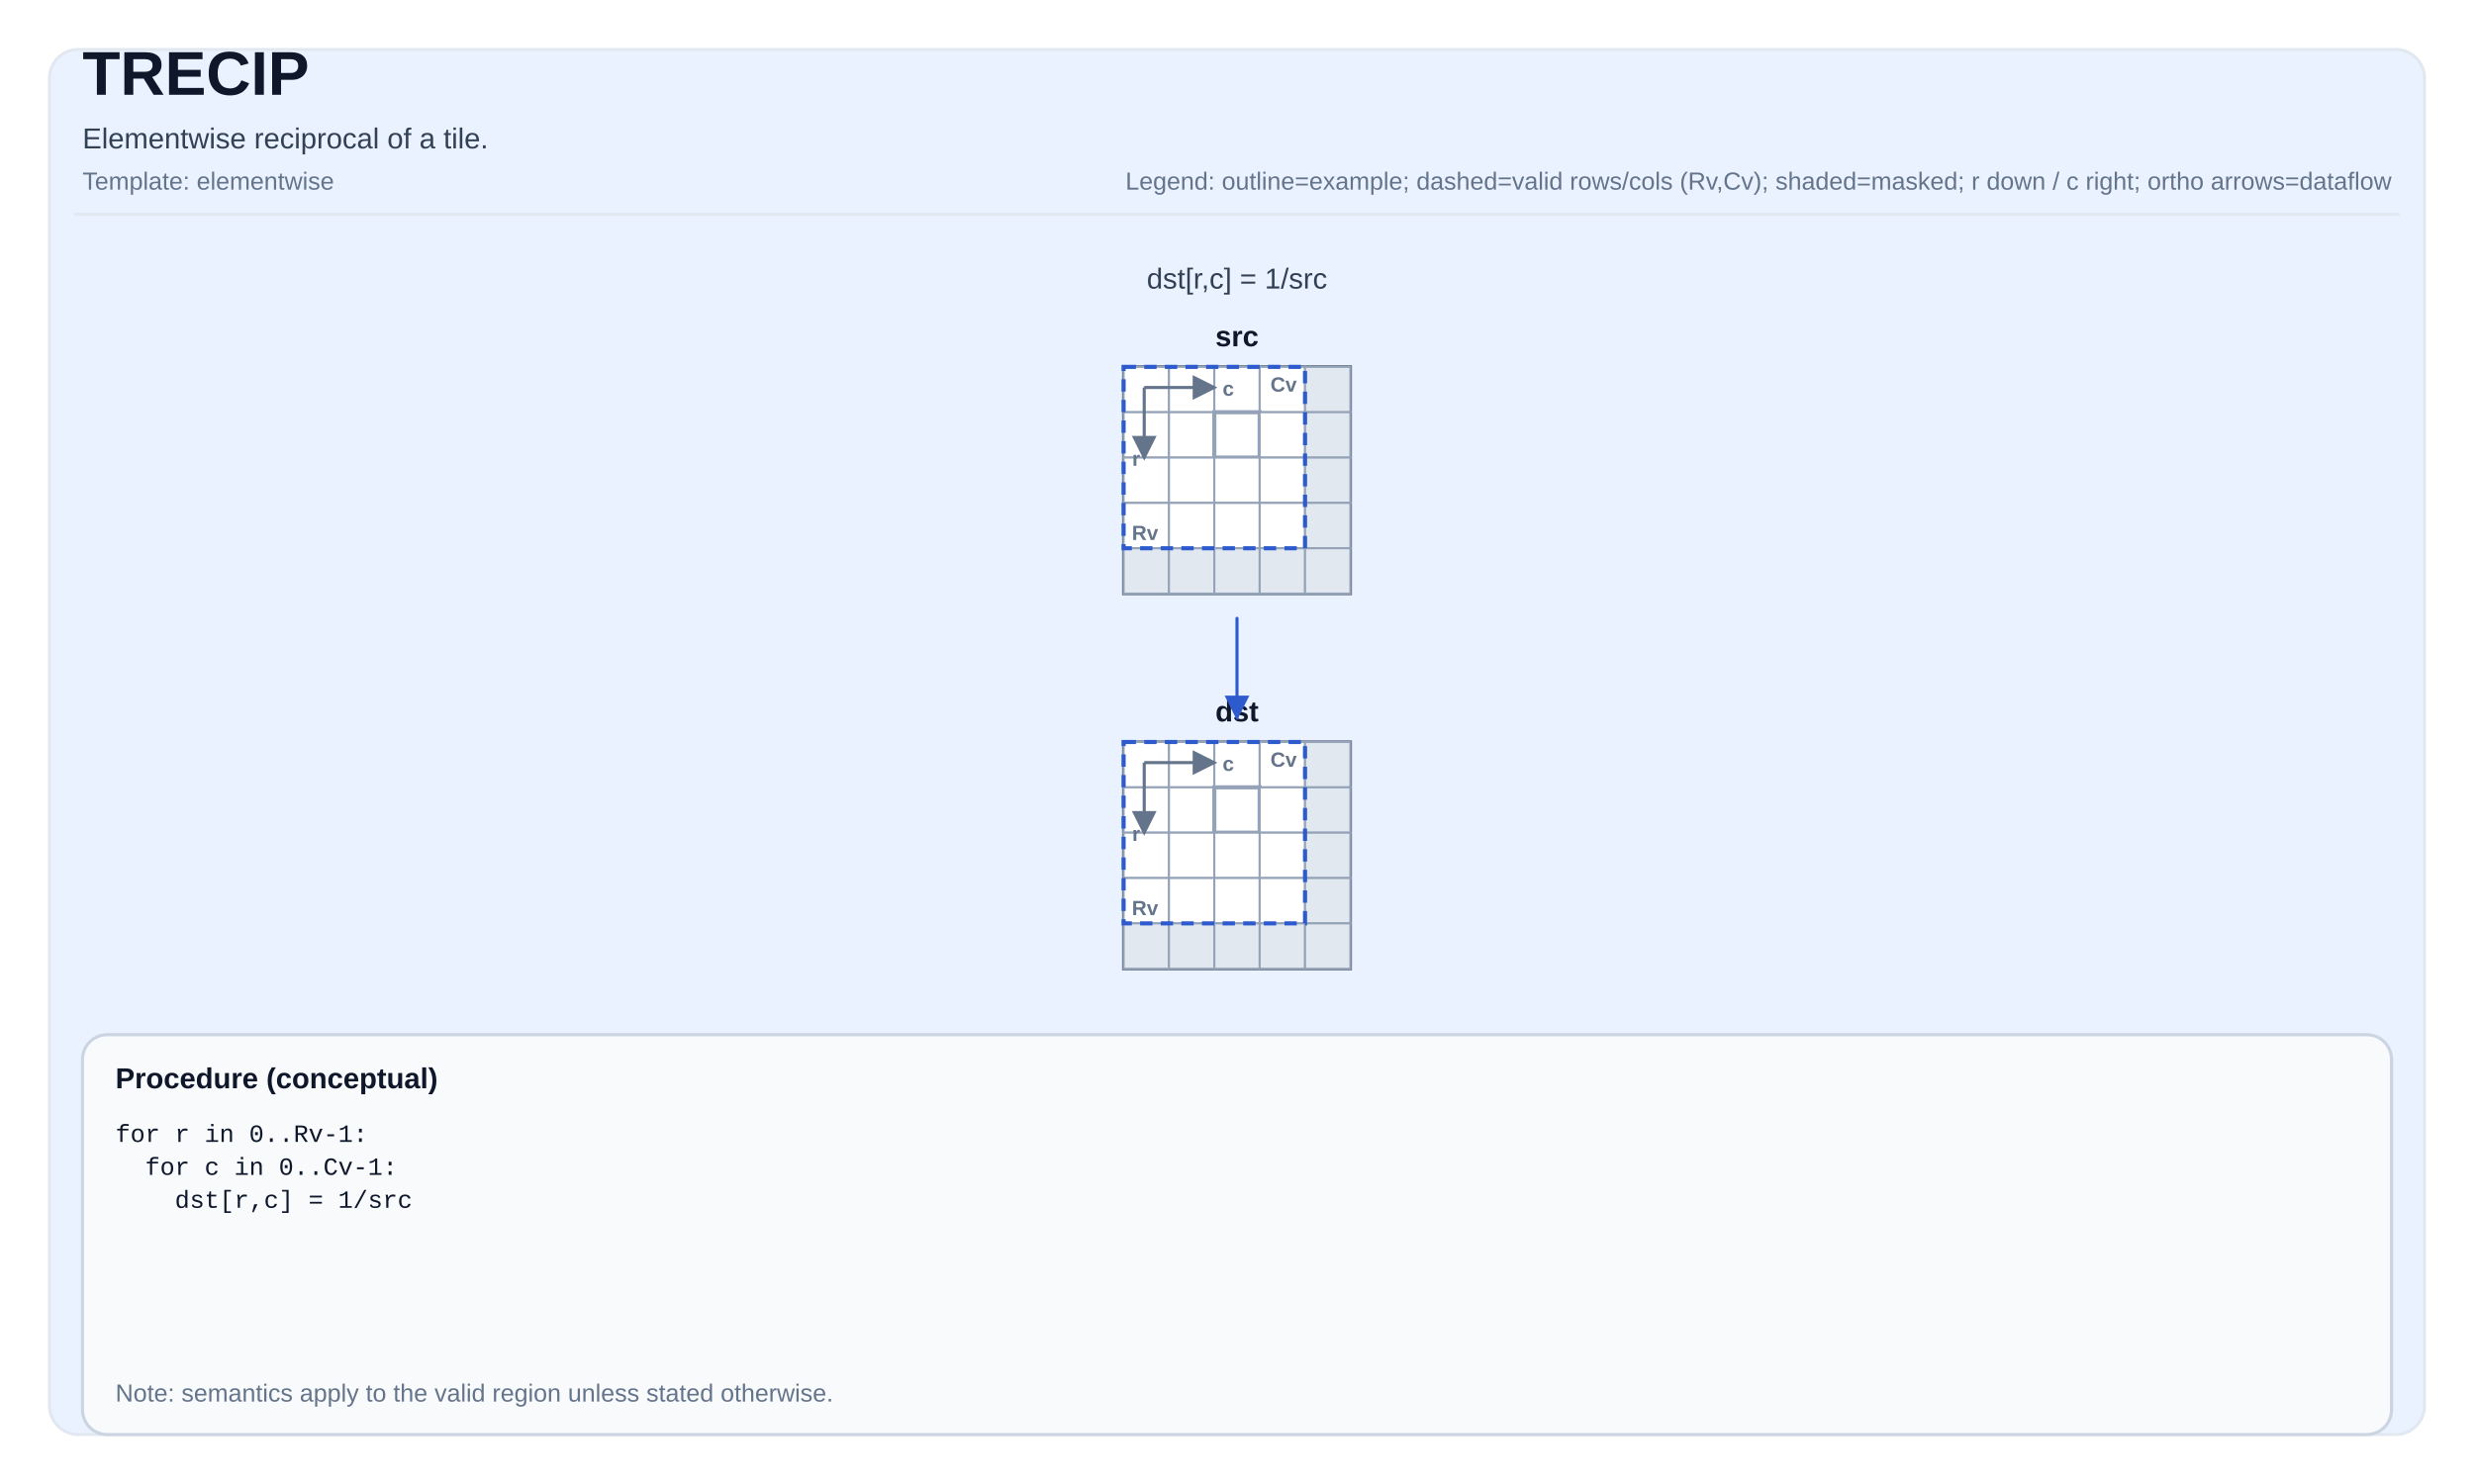
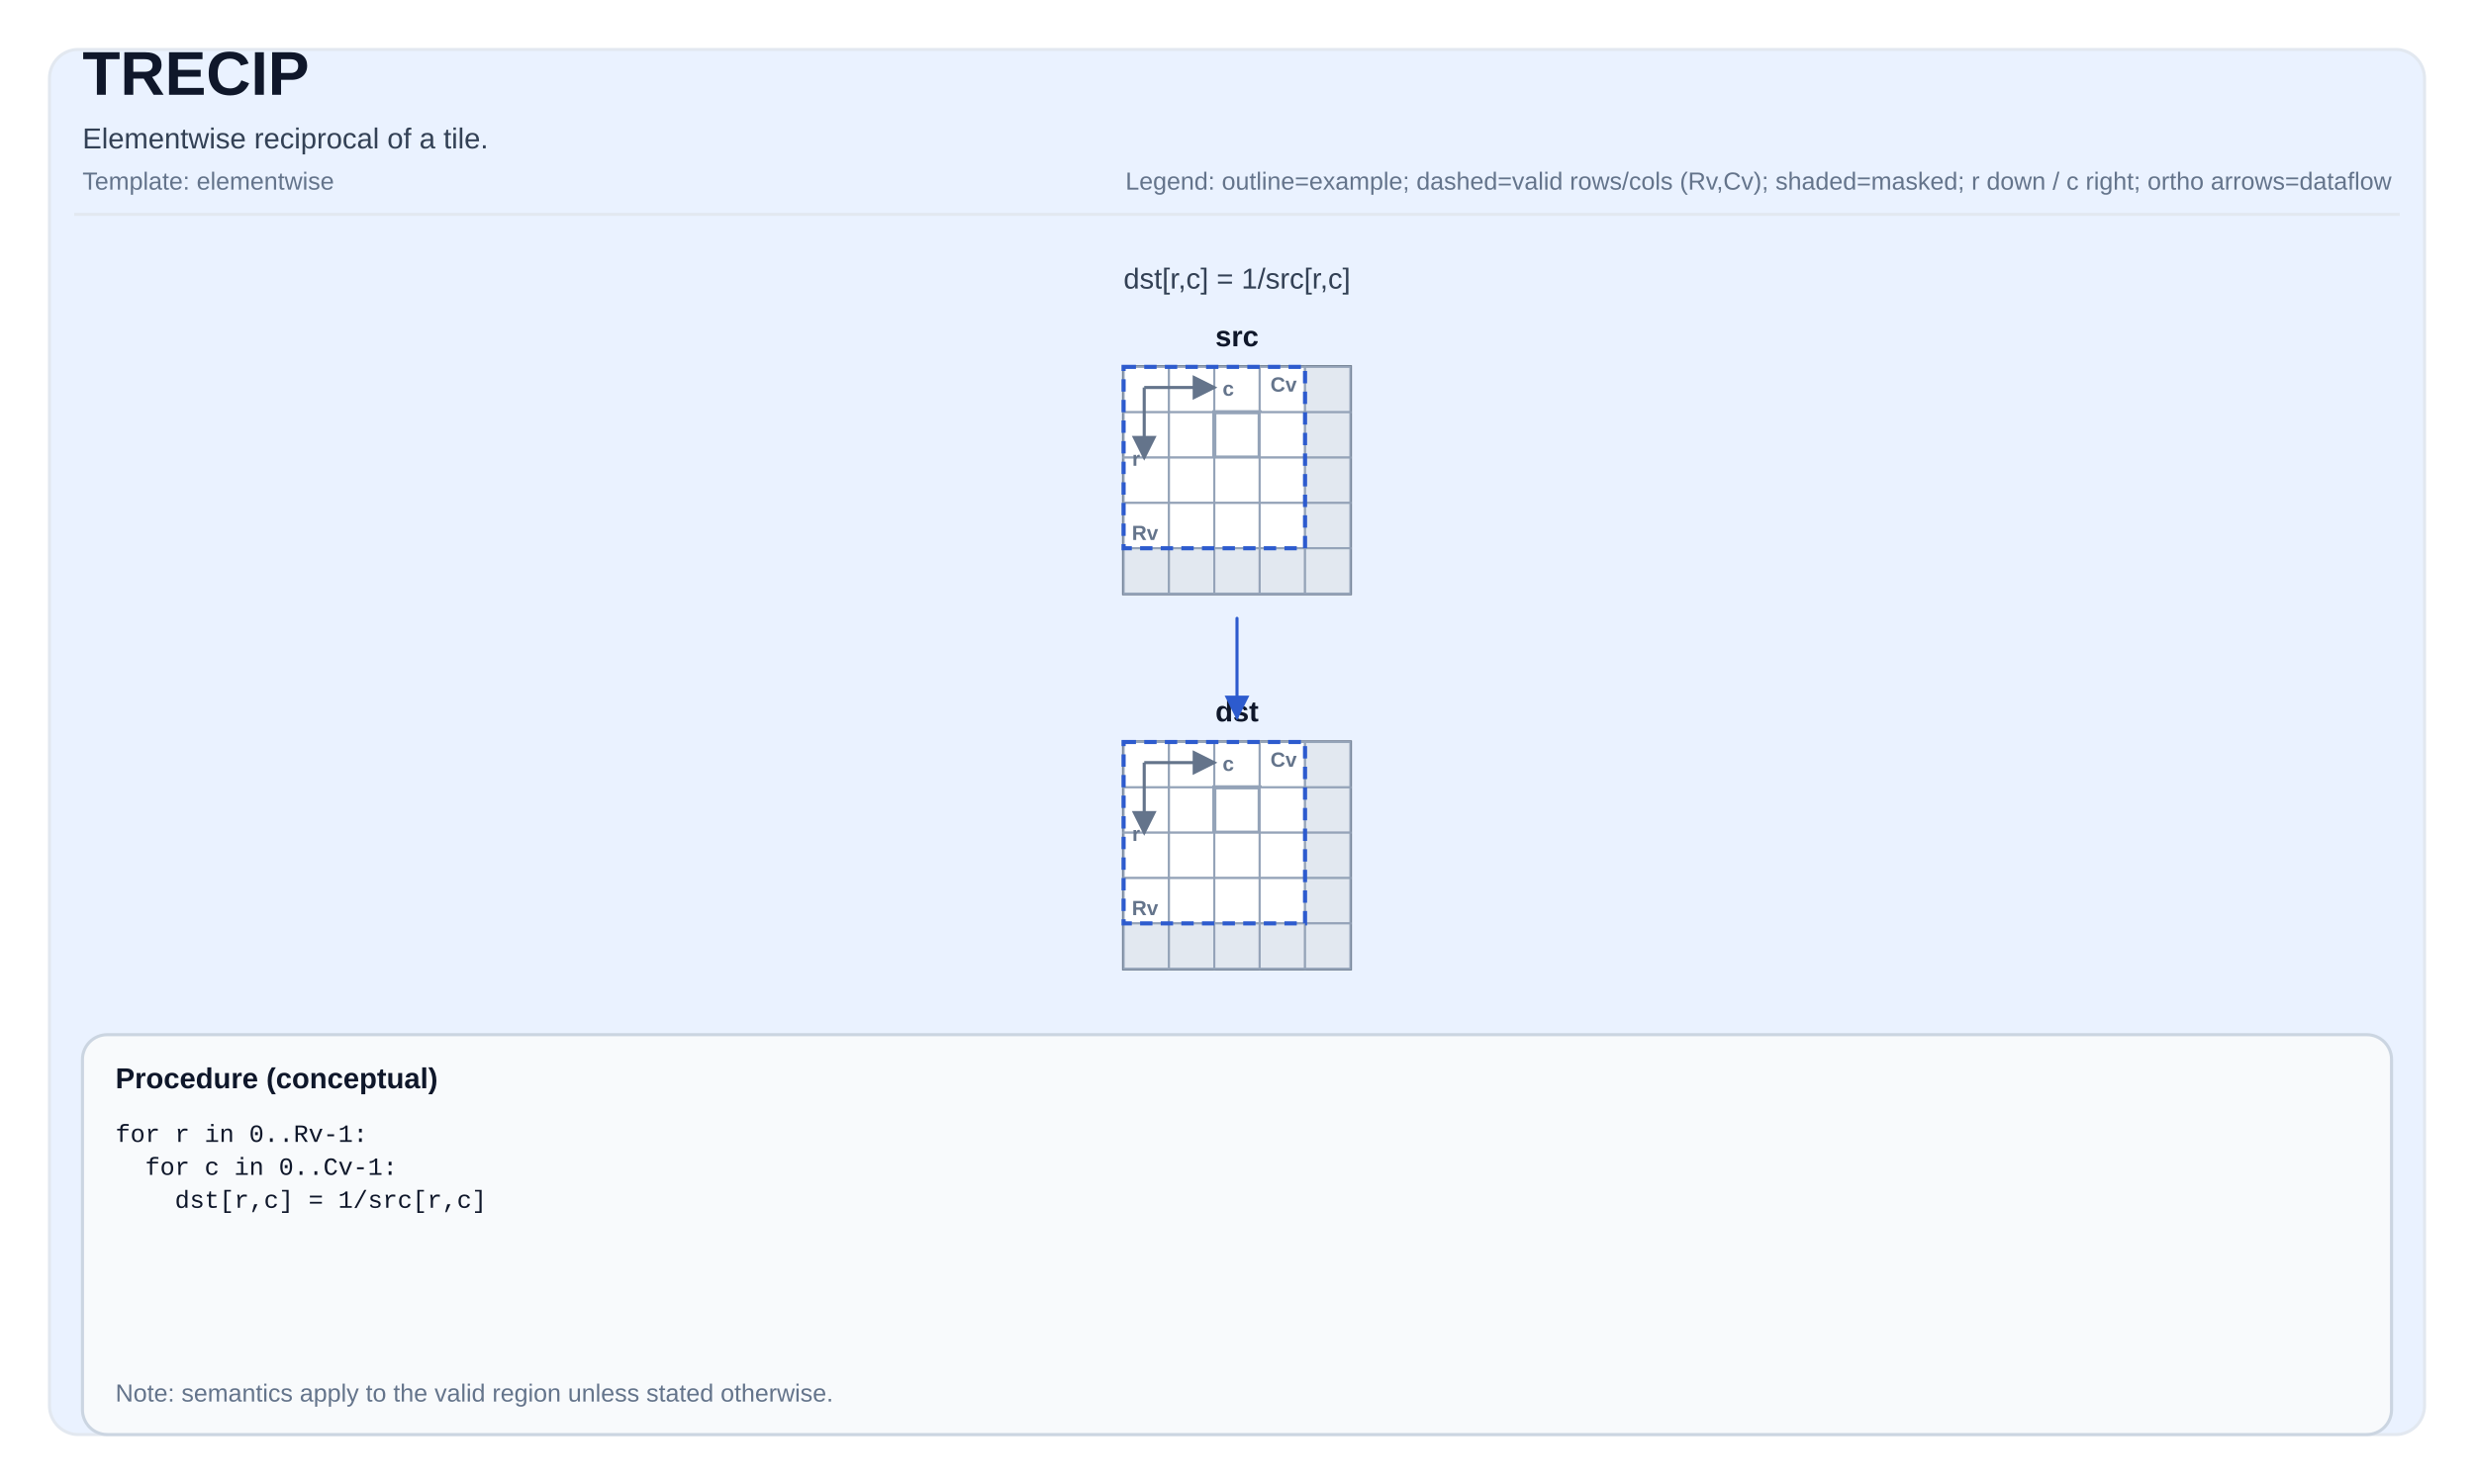
<svg xmlns="http://www.w3.org/2000/svg" width="1200" height="720" viewBox="0 0 1200 720" role="img" aria-label="TRECIP tile operation diagram">
  <defs>
    <marker id="arrow" markerWidth="8" markerHeight="8" refX="7" refY="4" orient="auto">
      <path d="M0,0 L0,8 L8,4 z" fill="#2D5BCE" />
    </marker>
    <marker id="axisArrow" markerWidth="8" markerHeight="8" refX="7" refY="4" orient="auto">
      <path d="M0,0 L0,8 L8,4 z" fill="#64748b" />
    </marker>
  </defs>
  <style>
svg { font-family: Arial, Helvetica, sans-serif; }
.title { font-size: 30px; font-weight: 700; fill: #0f172a; }
.subtitle { font-size: 14px; fill: #334155; }
.meta { font-size: 12px; fill: #64748b; }
.frame { fill: white; }
.panel { fill: #EAF2FF; stroke: #e2e8f0; stroke-width: 1.5; rx: 14; }
.tileLabel { font-size: 14px; font-weight: 700; fill: #0f172a; }
.tileBorder { fill: none; stroke: #475569; stroke-width: 1.5; }
.cell { fill: #ffffff; stroke: #94a3b8; stroke-width: 1; }
.cellMasked { fill: #e2e8f0; }
.cellHL { stroke-width: 2; }
.cellText { font-family: ui-monospace, SFMono-Regular, Menlo, Monaco, Consolas, 'Liberation Mono', 'Courier New', monospace; font-size: 10px; fill: #0f172a; }
.arrow { stroke-width: 1.5; fill: none; stroke-linejoin: round; stroke-linecap: round; }
.axisLine { stroke: #64748b; stroke-width: 1.5; fill: none; }
.axisText { font-size: 10px; fill: #64748b; font-weight: 700; }
.opCircle { fill: #ffffff; stroke-width: 2; }
.opRect { fill: #ffffff; stroke-width: 2; }
.opText { font-size: 10px; font-weight: 800; fill: #0f172a; }
.procBox { fill: #f8fafc; stroke: #cbd5e1; stroke-width: 1.5; rx: 12; }
.procTitle { font-size: 14px; font-weight: 700; fill: #0f172a; }
.procText { font-family: ui-monospace, SFMono-Regular, Menlo, Monaco, Consolas, 'Liberation Mono', 'Courier New', monospace; font-size: 12px; fill: #0f172a; }
.smallLabel { font-size: 12px; fill: #334155; }
.scalarBox { fill: #ffffff; stroke: #cbd5e1; stroke-width: 1.5; }
.scalarValue { font-size: 16px; font-weight: 700; }
.validBox { fill: none; stroke-width: 2; stroke-dasharray: 6 4; }
</style>
  <rect x="0" y="0" width="1200" height="720" class="frame" />
  <rect x="24" y="24" width="1152" height="672" class="panel" />
  <text x="40" y="46" class="title">TRECIP</text>
  <text x="40" y="72" class="subtitle">Elementwise reciprocal of a tile.</text>
  <text x="40" y="92" class="meta">Template: elementwise</text>
  <text x="1160" y="92" class="meta" text-anchor="end">Legend: outline=example; dashed=valid rows/cols (Rv,Cv); shaded=masked; r down / c right; ortho arrows=dataflow</text>
  <line x1="36" y1="104" x2="1164" y2="104" stroke="#e2e8f0" stroke-width="1.5" />
-   <text x="600" y="140" class="subtitle" text-anchor="middle" fill="#2D5BCE">dst[r,c] = 1/src</text>
+   <text x="600" y="140" class="subtitle" text-anchor="middle" fill="#2D5BCE">dst[r,c] = 1/src[r,c]</text>
  <text x="600" y="168" class="tileLabel" text-anchor="middle">src</text>
  <rect x="545" y="178" width="110" height="110" class="tileBorder" />
  <rect x="545" y="178" width="22" height="22" class="cell" />
  <rect x="567" y="178" width="22" height="22" class="cell" />
  <rect x="589" y="178" width="22" height="22" class="cell" />
  <rect x="611" y="178" width="22" height="22" class="cell" />
  <rect x="633" y="178" width="22" height="22" class="cell cellMasked" />
  <rect x="545" y="200" width="22" height="22" class="cell" />
  <rect x="567" y="200" width="22" height="22" class="cell" />
  <rect x="589" y="200" width="22" height="22" class="cell cellHL" stroke="#2D5BCE" />
  <rect x="611" y="200" width="22" height="22" class="cell" />
  <rect x="633" y="200" width="22" height="22" class="cell cellMasked" />
  <rect x="545" y="222" width="22" height="22" class="cell" />
  <rect x="567" y="222" width="22" height="22" class="cell" />
  <rect x="589" y="222" width="22" height="22" class="cell" />
  <rect x="611" y="222" width="22" height="22" class="cell" />
  <rect x="633" y="222" width="22" height="22" class="cell cellMasked" />
  <rect x="545" y="244" width="22" height="22" class="cell" />
  <rect x="567" y="244" width="22" height="22" class="cell" />
  <rect x="589" y="244" width="22" height="22" class="cell" />
  <rect x="611" y="244" width="22" height="22" class="cell" />
  <rect x="633" y="244" width="22" height="22" class="cell cellMasked" />
  <rect x="545" y="266" width="22" height="22" class="cell cellMasked" />
  <rect x="567" y="266" width="22" height="22" class="cell cellMasked" />
  <rect x="589" y="266" width="22" height="22" class="cell cellMasked" />
  <rect x="611" y="266" width="22" height="22" class="cell cellMasked" />
  <rect x="633" y="266" width="22" height="22" class="cell cellMasked" />
  <rect x="545" y="178" width="88" height="88" class="validBox" stroke="#2D5BCE" />
  <text x="549" y="262" class="axisText">Rv</text>
  <text x="629" y="190" class="axisText" text-anchor="end">Cv</text>
  <path d="M 555 188 L 589 188" class="axisLine" marker-end="url(#axisArrow)" />
  <path d="M 555 188 L 555 222" class="axisLine" marker-end="url(#axisArrow)" />
  <text x="593" y="192" class="axisText">c</text>
  <text x="553" y="226" class="axisText" text-anchor="end">r</text>
  <text x="600" y="350" class="tileLabel" text-anchor="middle">dst</text>
  <rect x="545" y="360" width="110" height="110" class="tileBorder" />
  <rect x="545" y="360" width="22" height="22" class="cell" />
  <rect x="567" y="360" width="22" height="22" class="cell" />
  <rect x="589" y="360" width="22" height="22" class="cell" />
  <rect x="611" y="360" width="22" height="22" class="cell" />
  <rect x="633" y="360" width="22" height="22" class="cell cellMasked" />
  <rect x="545" y="382" width="22" height="22" class="cell" />
  <rect x="567" y="382" width="22" height="22" class="cell" />
  <rect x="589" y="382" width="22" height="22" class="cell cellHL" stroke="#2D5BCE" />
  <rect x="611" y="382" width="22" height="22" class="cell" />
  <rect x="633" y="382" width="22" height="22" class="cell cellMasked" />
  <rect x="545" y="404" width="22" height="22" class="cell" />
  <rect x="567" y="404" width="22" height="22" class="cell" />
  <rect x="589" y="404" width="22" height="22" class="cell" />
  <rect x="611" y="404" width="22" height="22" class="cell" />
  <rect x="633" y="404" width="22" height="22" class="cell cellMasked" />
  <rect x="545" y="426" width="22" height="22" class="cell" />
  <rect x="567" y="426" width="22" height="22" class="cell" />
  <rect x="589" y="426" width="22" height="22" class="cell" />
  <rect x="611" y="426" width="22" height="22" class="cell" />
  <rect x="633" y="426" width="22" height="22" class="cell cellMasked" />
  <rect x="545" y="448" width="22" height="22" class="cell cellMasked" />
  <rect x="567" y="448" width="22" height="22" class="cell cellMasked" />
  <rect x="589" y="448" width="22" height="22" class="cell cellMasked" />
  <rect x="611" y="448" width="22" height="22" class="cell cellMasked" />
  <rect x="633" y="448" width="22" height="22" class="cell cellMasked" />
  <rect x="545" y="360" width="88" height="88" class="validBox" stroke="#2D5BCE" />
  <text x="549" y="444" class="axisText">Rv</text>
  <text x="629" y="372" class="axisText" text-anchor="end">Cv</text>
  <path d="M 555 370 L 589 370" class="axisLine" marker-end="url(#axisArrow)" />
  <path d="M 555 370 L 555 404" class="axisLine" marker-end="url(#axisArrow)" />
  <text x="593" y="374" class="axisText">c</text>
  <text x="553" y="408" class="axisText" text-anchor="end">r</text>
  <path d="M 600 300 L 600 348" class="arrow" stroke="#2D5BCE" marker-end="url(#arrow)" />
  <rect x="40" y="502" width="1120" height="194" class="procBox" />
  <text x="56" y="528" class="procTitle">Procedure (conceptual)</text>
  <text x="56" y="554" class="procText" xml:space="preserve">
    <tspan x="56" dy="0">for r in 0..Rv-1:</tspan>
    <tspan x="56" dy="16">  for c in 0..Cv-1:</tspan>
-     <tspan x="56" dy="16">    dst[r,c] = 1/src</tspan>
+     <tspan x="56" dy="16">    dst[r,c] = 1/src[r,c]</tspan>
  </text>
  <text x="56" y="680" class="meta">Note: semantics apply to the valid region unless stated otherwise.</text>
</svg>
